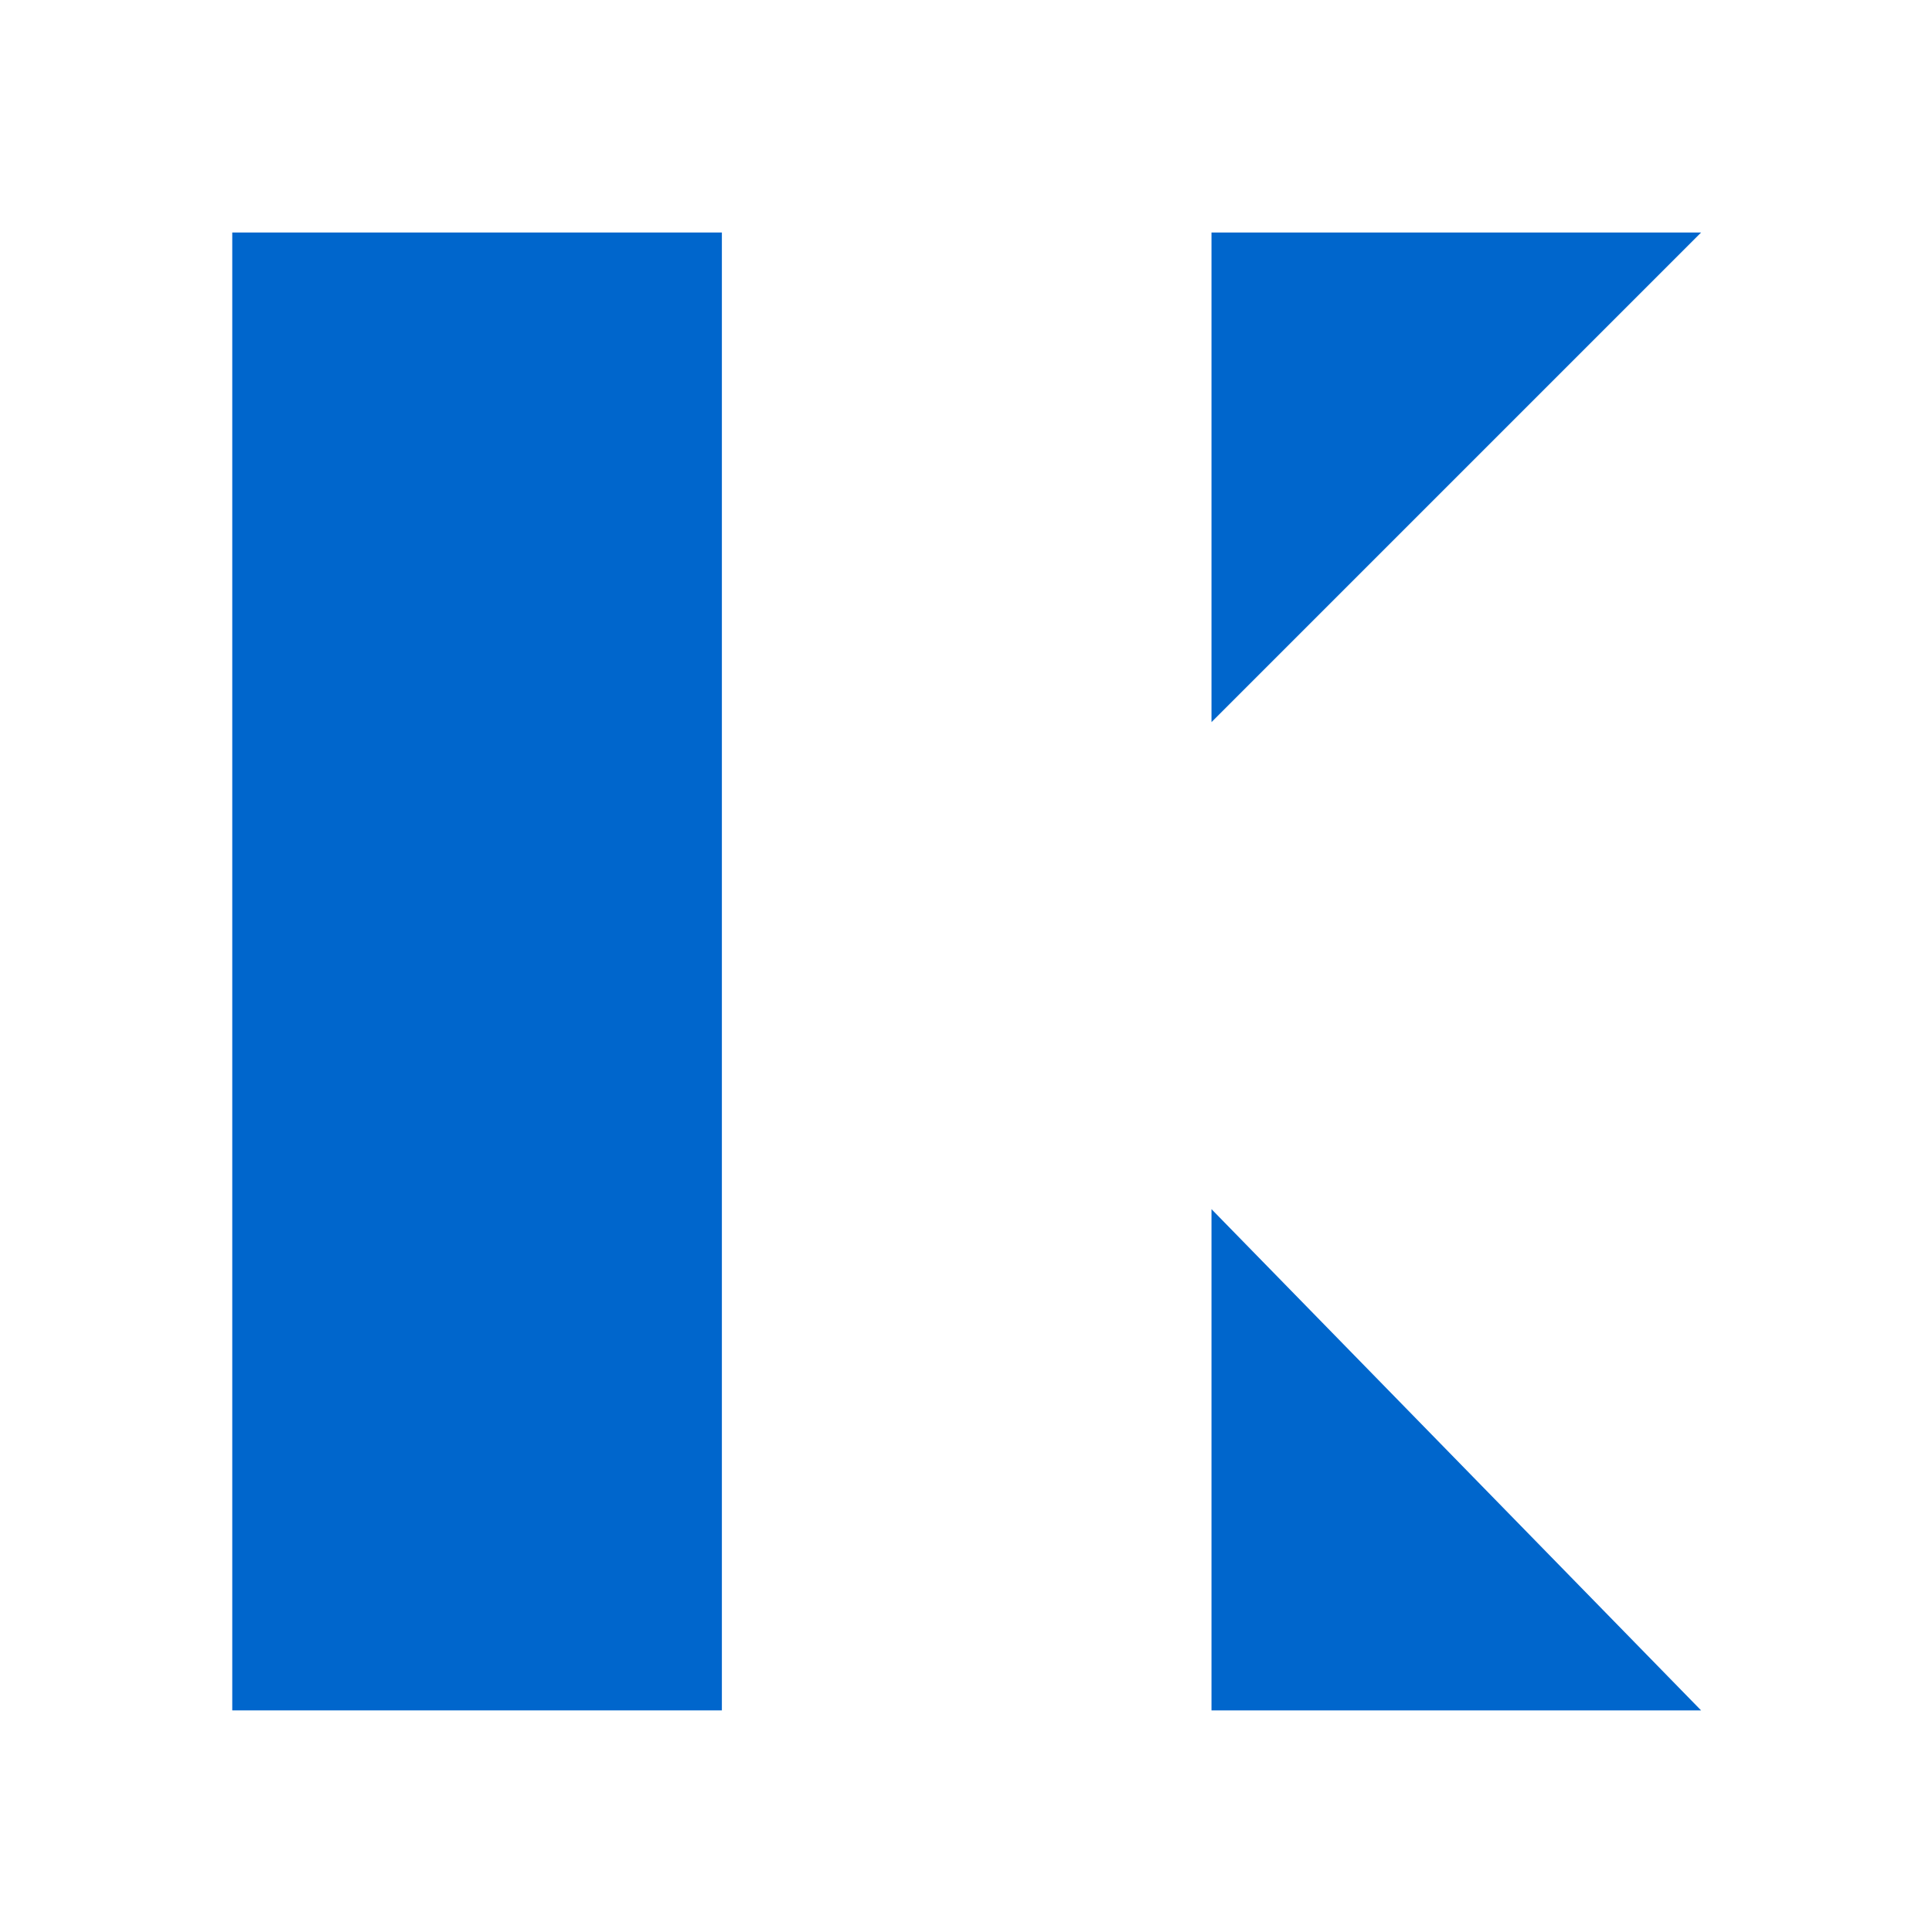
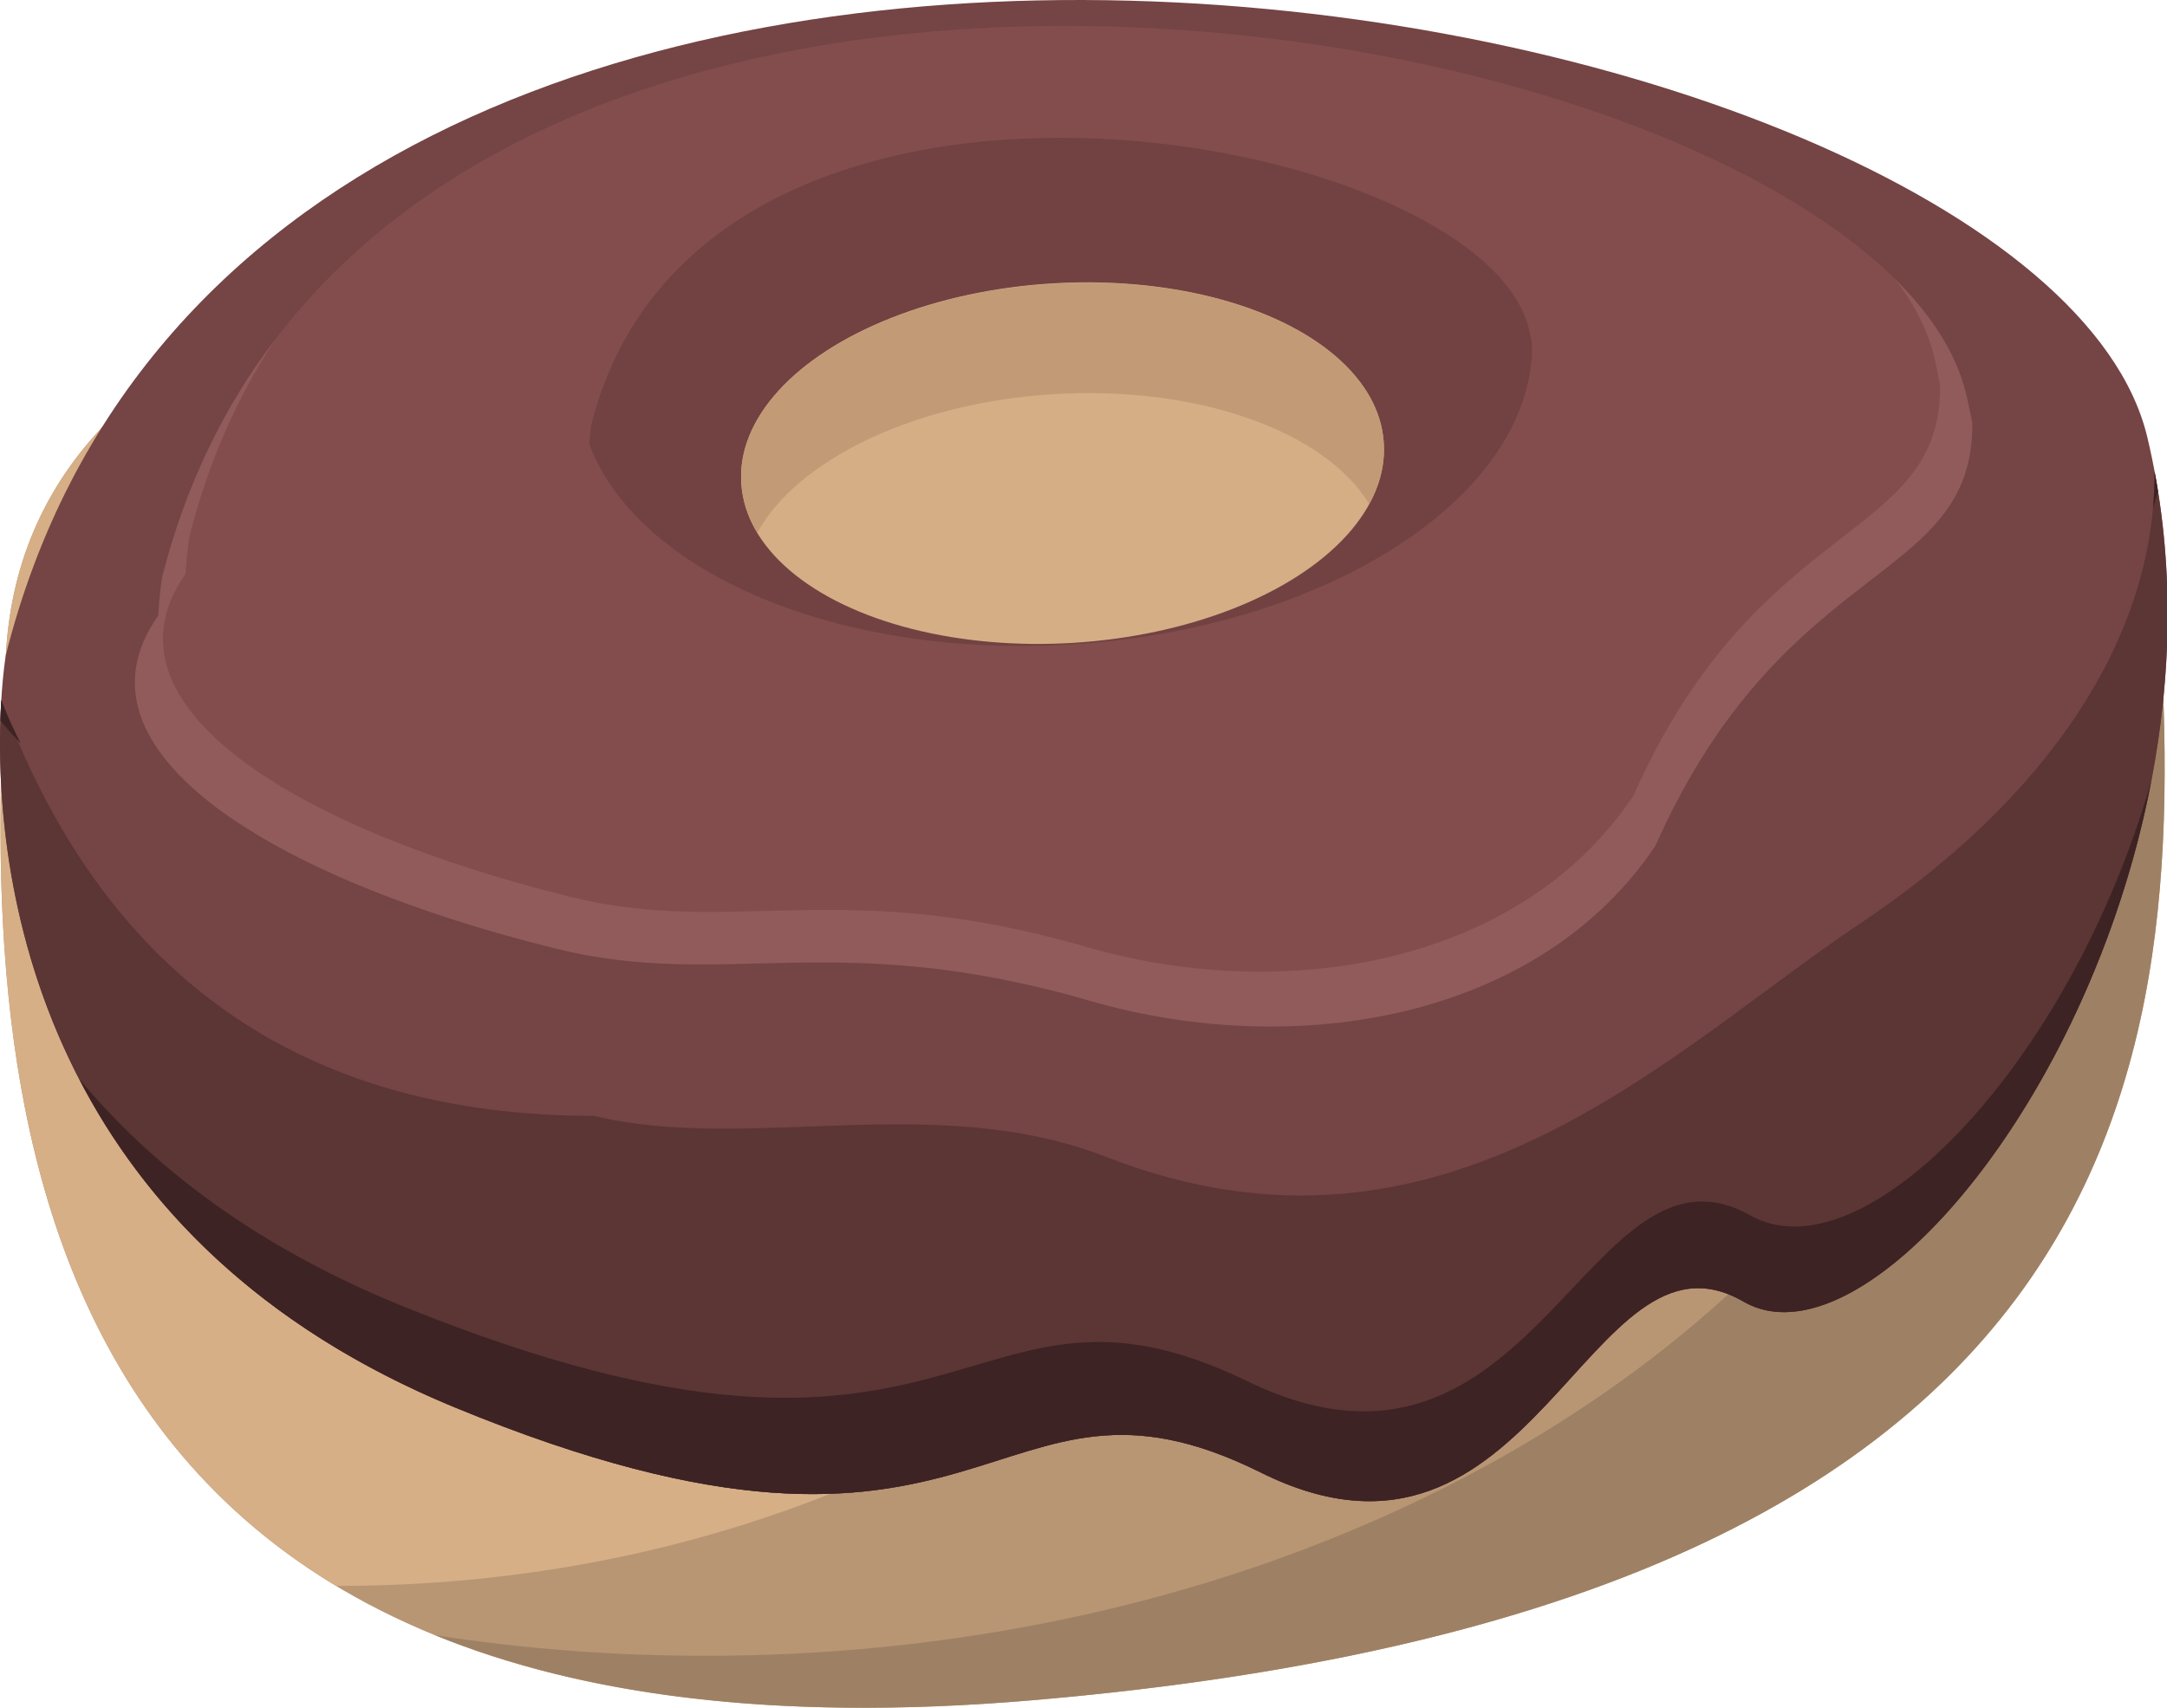
- <svg xmlns="http://www.w3.org/2000/svg" width="1417" height="1417" viewBox="0 0 1417 1417">
-   <defs>
-     <style>
-       .cls-1 {
-         fill: #06c;
-         fill-rule: evenodd;
-       }
-     </style>
-   </defs>
-   <path id="rectangular" class="cls-1" d="M170.35,170.525h359.1V1254.47H170.35V170.525Z" />
-   <path id="triangle-down" class="cls-1" d="M888.55,1254.47h359.1L888.55,886.825V1254.47Z" />
-   <path id="triangle-up" class="cls-1" d="M888.55,170.525h359.1l-359.1,359.1v-359.1Z" />
+ <svg xmlns="http://www.w3.org/2000/svg" t="1712132269049" class="icon" viewBox="0 0 1299 1024" version="1.1" p-id="1851" width="253.711" height="200">
+   <path d="M1291.772 333.929c20.295 267.961 26.174 626.482-674.234 685.658C-17.548 1073.234-8.844 624.16 3.533 392.565 15.91 160.964 340.034 106.897 687.43 125.468c347.39 18.571 586.83-22.81 604.342 208.46z" fill="#B89674" p-id="1852" />
+   <path d="M3.533 392.565c-8.651 161.85-15.437 429.859 197.959 558.329l1.294 0.016c363.2 0 657.629-233.435 657.629-521.387 0-112.41-44.871-216.509-121.187-301.66a3646.554 3646.554 0 0 1-51.803-2.395C340.034 106.897 15.91 160.97 3.533 392.565z" fill="#D6AF87" p-id="1853" />
+   <path d="M1291.772 333.934c-8.19-108.213-64.977-156.73-158.675-179.624 50.231 76.867 78.407 163.123 78.407 254.253 0 322.683-353.081 584.268-788.63 584.268-55.545 0-109.732-4.276-162.028-12.367 87.326 35.622 203.152 52.092 356.692 39.128 700.409-59.181 694.529-417.702 674.234-685.658z" fill="#9E8164" p-id="1854" />
+   <path d="M3.533 392.565s-55.026 317.873 269.355 451.416c324.381 133.538 318.921-42.576 482.893 38.96 163.977 81.541 196.403-156.374 289.288-102.517 92.891 53.857 307.529-244.24 242.128-518.295C1221.802-11.932 154.52-205.175 3.533 392.565z" fill="#754444" p-id="1855" />
+   <path d="M94.296 382.724z m898.033 124.404c77.689-174.552 190.608-155.918 189.963-253.41a362.718 362.718 0 0 0-3.658-17.36C1123.54 5.476 224.376-157.323 97.173 346.259c0 0-1.446 8.426-2.327 22.868-57.337 81.221 69.321 157.857 238.423 199.683 101.463 25.095 167.609-12.938 319.665 31.173 125.28 36.345 270.361 10.323 339.394-92.854z" fill="#915555" opacity=".52" p-id="1856" />
+   <path d="M352.988 273.453z m565.498-67.052a201.638 201.638 0 0 0-1.902-9.023c-28.637-120.003-495.988-204.625-562.107 57.117 0 0-0.755 4.386-1.205 11.884 28.768 76.903 149.457 128.979 290.075 119.987 154.498-9.872 275.738-89.81 275.14-179.965z" fill="#663B3B" opacity=".58" p-id="1857" />
+   <path d="M444.362 289.739a107.725 192.945 86.422 1 0 385.137-24.082 107.725 192.945 86.422 1 0-385.137 24.082Z" fill="#D5AE86" p-id="1858" />
+   <path d="M1291.537 282.712c0.676 101.605-66.407 197.524-176.941 271.346-113.447 75.766-248.94 218.684-451.39 139.669-102.653-40.066-214.612-2.295-307.309-24.655-220.9 0-311.936-133.889-355.13-249.37-4.826 79.68 5.167 314.373 272.117 424.278 324.381 133.538 318.921-42.576 482.893 38.96 163.977 81.541 196.403-156.374 289.288-102.517 90.564 52.511 296.829-229.557 246.472-497.712z" fill="#5C3535" p-id="1859" />
+   <path d="M631.042 236.395c87.598-5.476 163.537 22.574 189.691 65.815 6.414-11.67 9.563-23.984 8.777-36.57-3.71-59.375-92.943-102.124-199.296-95.469-106.352 6.655-189.56 60.182-185.844 119.557 0.655 10.47 4.019 20.405 9.616 29.659 23.848-43.388 93.252-77.747 177.057-82.992z" fill="#C29A75" p-id="1860" />
+   <path d="M0.226 432.185a347.448 347.448 0 0 0 12.225 13.661C8.081 437.268 4.083 428.585 0.766 419.709a440.784 440.784 0 0 0-0.54 12.477z m1293.359-137.62a403.192 403.192 0 0 0-2.054-11.853 228.043 228.043 0 0 1-0.975 22.249 241.567 241.567 0 0 0 3.029-10.396z m-3.982 173.651c-49.236 171.775-173.53 298.233-240.325 260.589-97.785-55.099-128.937 183.14-301.404 99.457-172.466-83.679-164.711 93.022-505.557-44.682-89.432-36.136-151.658-84.685-194.847-136.651 38.284 73.953 106.164 147.953 225.423 197.053 324.381 133.538 318.921-42.576 482.893 38.96 163.977 81.541 196.403-156.374 289.288-102.517 69.426 40.265 206.878-116.178 244.528-312.209z" fill="#3D2323" p-id="1861" />
+   <path d="M1178.634 236.369c-5.68-23.806-20.358-46.888-42.219-68.593 11.429 15.013 19.31 30.571 23.072 46.469 1.336 5.596 2.479 11.219 3.521 16.842 0.54 94.62-108.653 76.641-183.947 246.137-66.863 100.195-207.198 125.599-328.311 90.444-147.021-42.68-211.023-5.701-309.133-29.968C178.111 497.262 55.692 422.999 111.216 344.115c0.87-14.017 2.274-22.202 2.274-22.202 11.256-44.567 28.742-83.747 51.211-118.017-30.366 39.976-53.585 87.163-67.529 142.367 0 0-1.446 8.426-2.327 22.868-57.337 81.221 69.321 157.852 238.423 199.678 101.463 25.095 167.609-12.938 319.67 31.173 125.269 36.345 270.356 10.328 339.389-92.849 77.689-174.552 190.608-155.918 189.963-253.41a359.825 359.825 0 0 0-3.658-17.355z" fill="#B88484" opacity=".25" p-id="1862" />
</svg>
